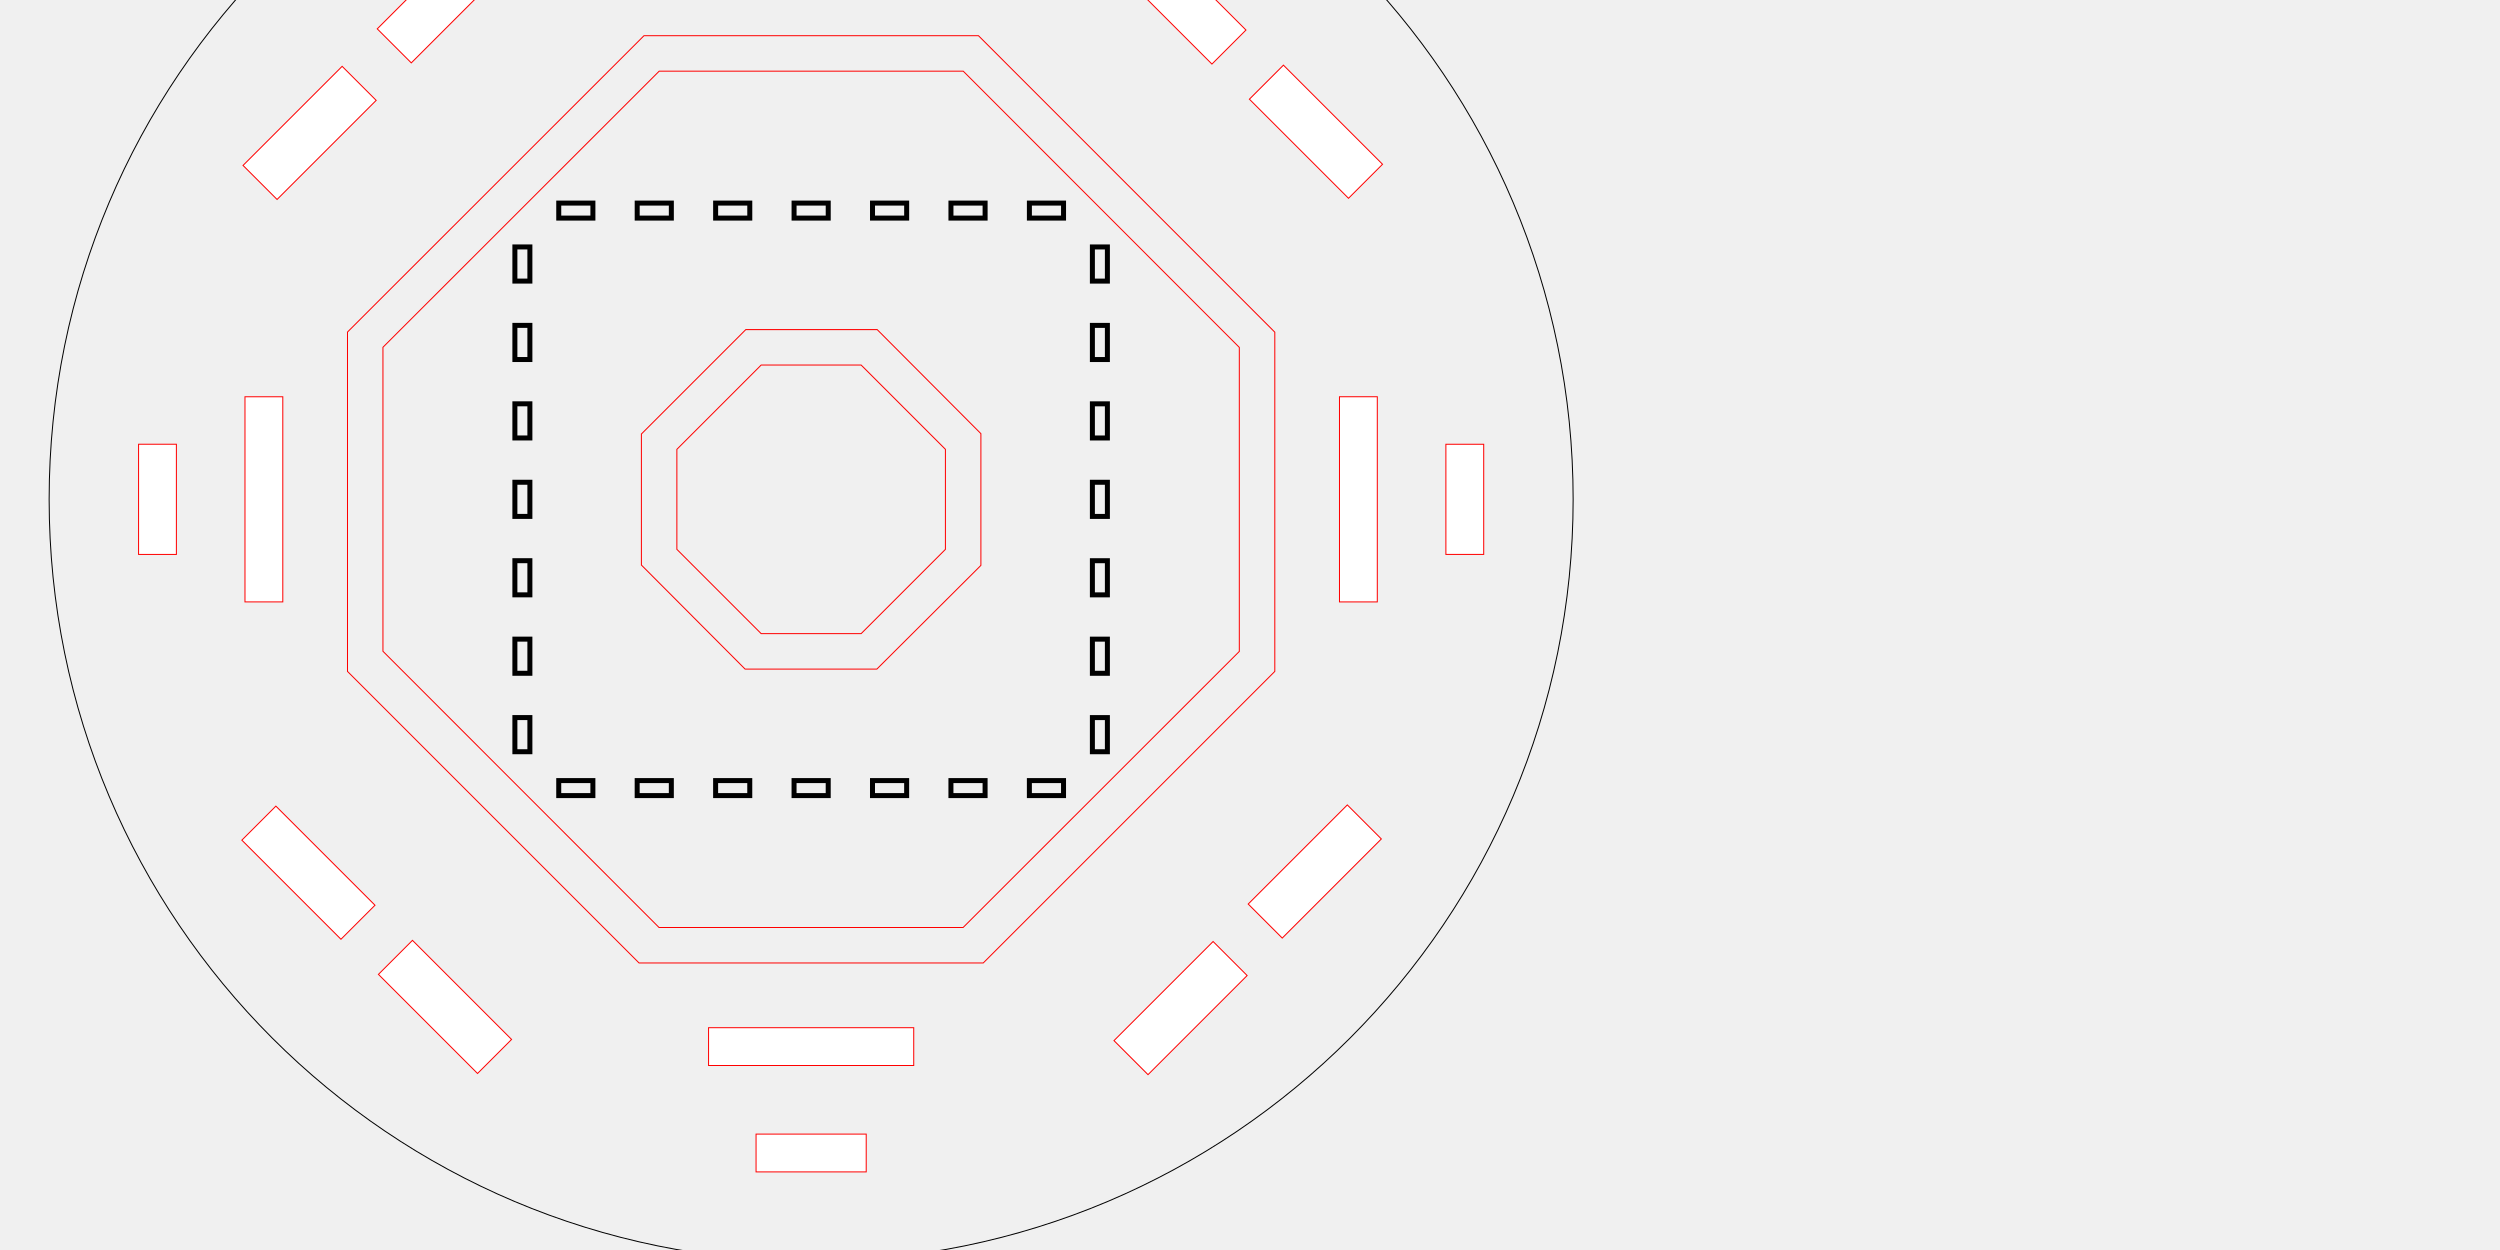
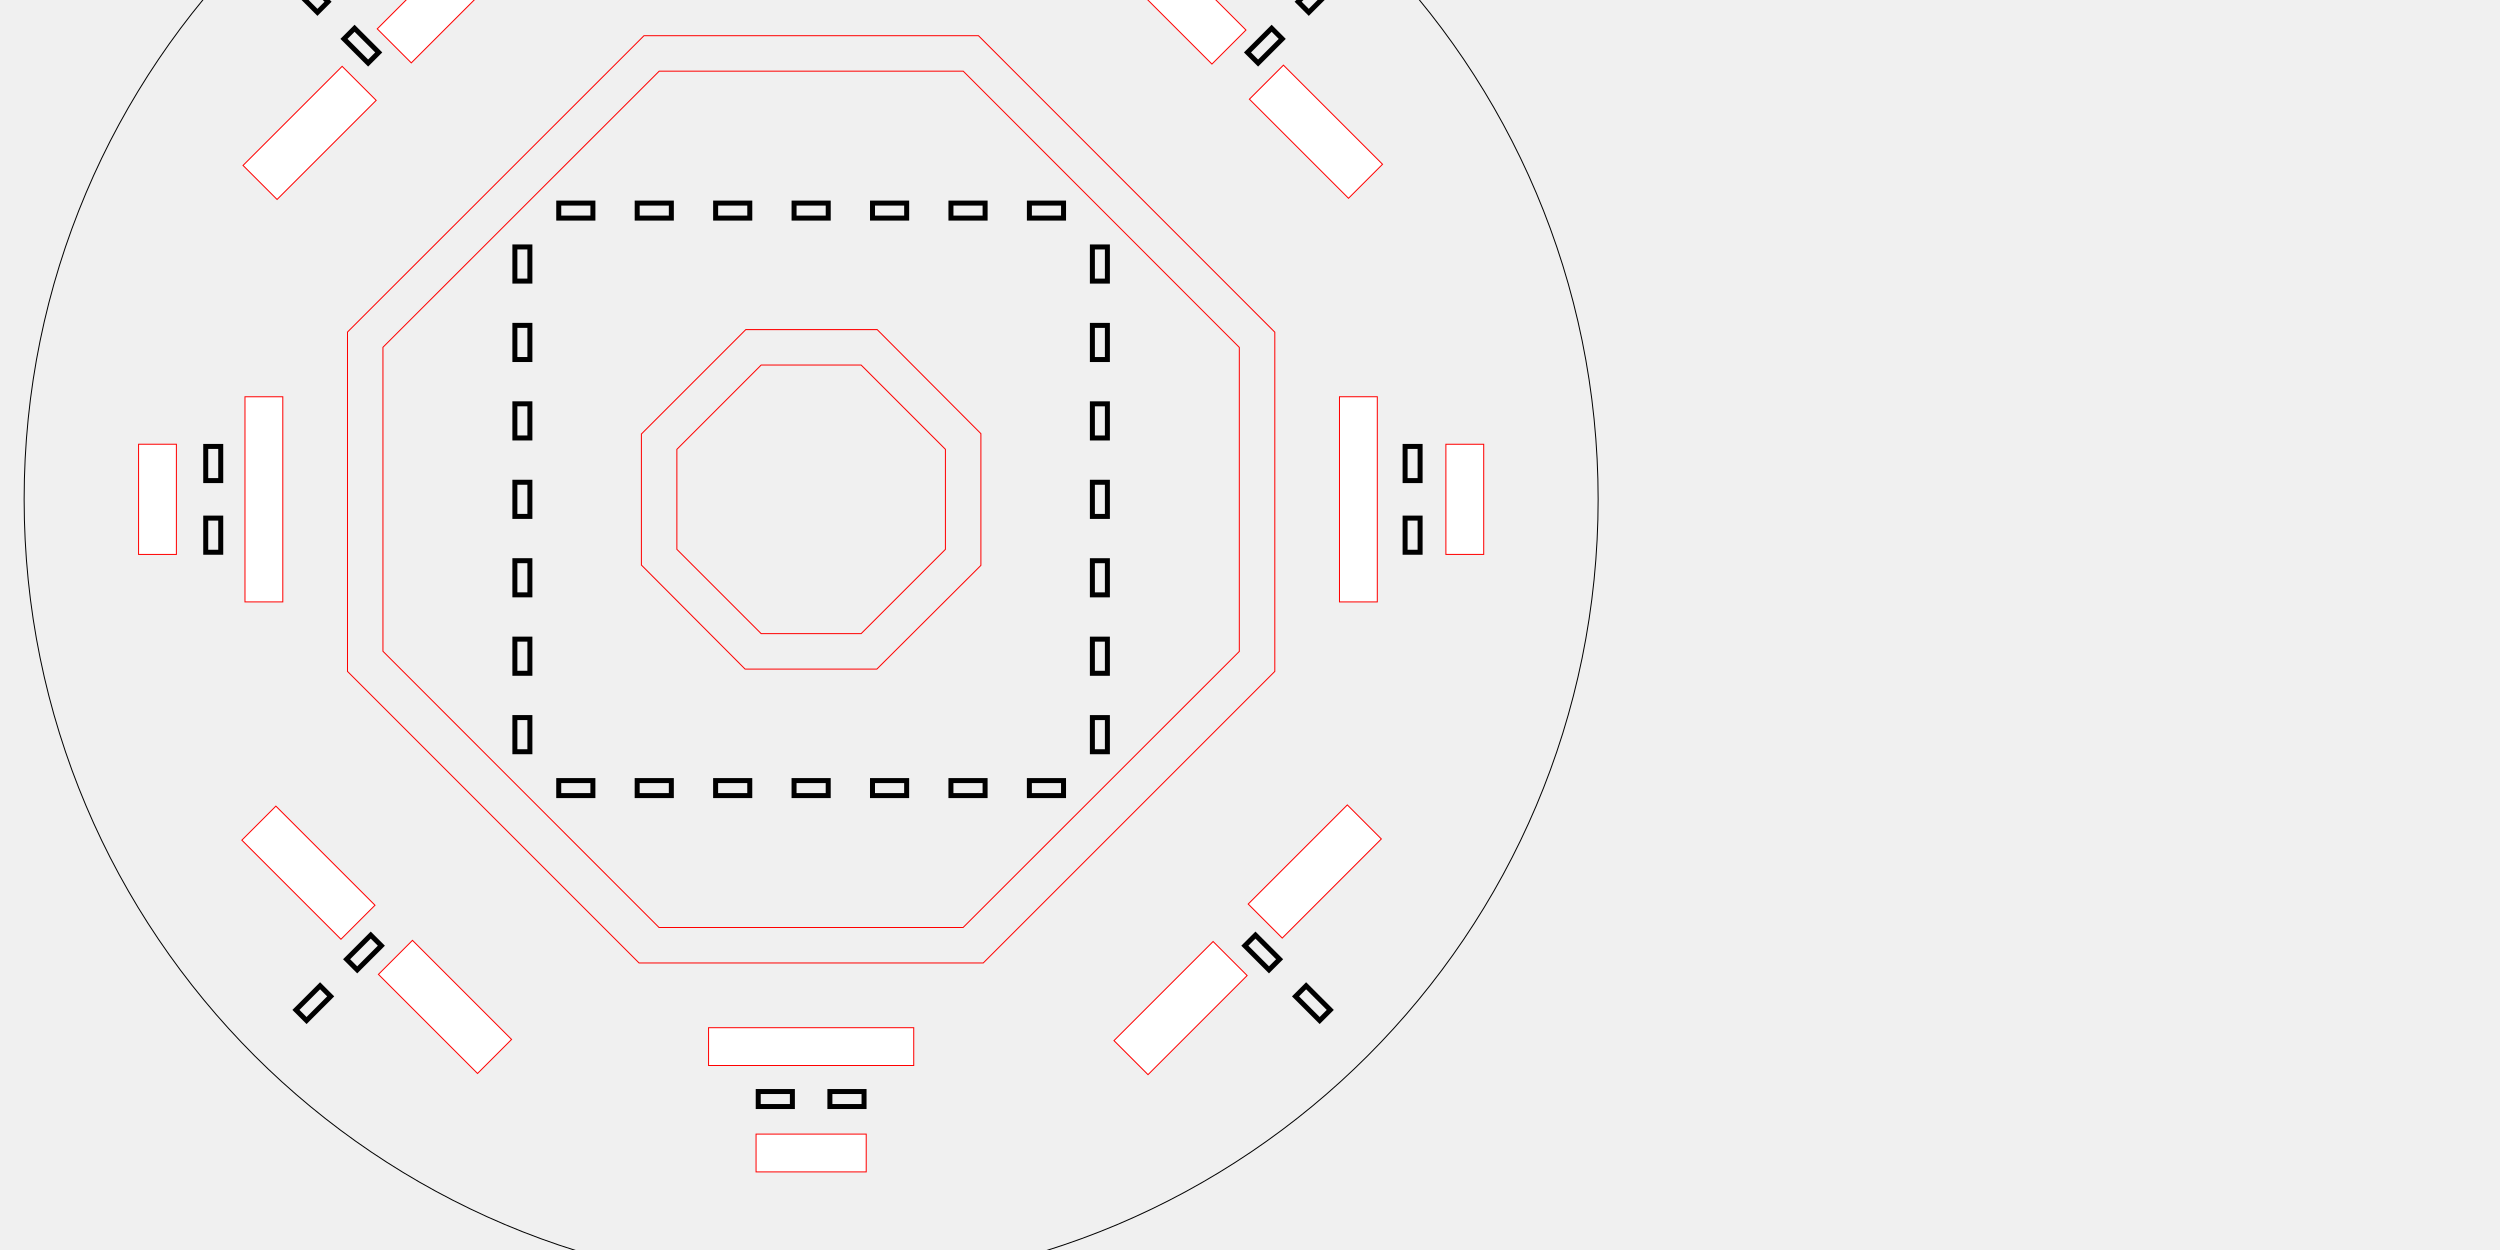
<svg xmlns="http://www.w3.org/2000/svg" width="500mm" height="250mm" viewBox="0 0 500 250" version="1.1" id="svg91">
  <defs id="defs85" />
  <g id="layer1" transform="translate(0,-47)">
-     <g id="g81">
-       <circle r="152.4" cy="146.868" cx="162.227" id="path93" style="color:#000000;clip-rule:nonzero;display:inline;overflow:visible;visibility:visible;opacity:1;isolation:auto;mix-blend-mode:normal;color-interpolation:sRGB;color-interpolation-filters:linearRGB;solid-color:#000000;solid-opacity:1;fill:none;fill-opacity:1;fill-rule:nonzero;stroke:#000000;stroke-width:0.2;stroke-miterlimit:4;stroke-dasharray:none;stroke-opacity:1;color-rendering:auto;image-rendering:auto;shape-rendering:auto;text-rendering:auto;enable-background:accumulate" />
-       <g transform="matrix(0,-2.872749,2.872749,0,-100.5185,1038.103)" style="stroke:#ff0000;stroke-width:0.348" id="g1038">
-         <path style="fill:none;stroke:#ff0000;stroke-width:0.07;stroke-miterlimit:4;stroke-dasharray:none" d="M 288.108,113.592 277.959,103.442 V 91.462 79.481 l 10.149,-10.149 10.149,-10.149 h 11.814 11.814 l 10.317,10.321 10.316,10.321 v 11.642 11.642 l -10.321,10.316 -10.321,10.317 h -11.809 -11.809 z m 42.324,-1.931 9.616,-9.611 V 91.466 80.883 l -9.611,-9.616 -9.611,-9.616 h -10.583 -10.583 l -9.616,9.611 -9.616,9.611 v 10.583 10.583 l 9.611,9.616 9.611,9.616 h 10.583 10.583 z m -28.403,-12.003 -3.61,-3.622 v -4.586 -4.586 l 3.622,-3.61 3.622,-3.61 h 4.562 4.562 l 3.634,3.634 3.634,3.634 v 4.574 4.574 l -3.622,3.61 -3.622,3.61 h -4.586 -4.586 z m 14.624,-1.781 2.933,-2.933 v -3.482 -3.482 l -2.933,-2.933 -2.933,-2.933 h -3.482 -3.482 l -2.933,2.933 -2.933,2.933 v 3.482 3.482 l 2.933,2.933 2.933,2.933 h 3.482 3.482 z" id="path109" />
-         <g style="stroke:#ff0000;stroke-width:0.348" id="g121" transform="translate(0.1974322)">
-           <rect style="color:#000000;clip-rule:nonzero;display:inline;overflow:visible;visibility:visible;opacity:1;isolation:auto;mix-blend-mode:normal;color-interpolation:sRGB;color-interpolation-filters:linearRGB;solid-color:#000000;solid-opacity:1;fill:#ffffff;fill-opacity:1;fill-rule:nonzero;stroke:#ff0000;stroke-width:0.07;stroke-miterlimit:4;stroke-dasharray:none;stroke-opacity:1;color-rendering:auto;image-rendering:auto;shape-rendering:auto;text-rendering:auto;enable-background:accumulate" id="rect113" width="2.633" height="14.284" x="346.824" y="84.32" />
-           <rect y="87.627" x="354.232" height="7.669" width="2.633" id="rect115" style="color:#000000;clip-rule:nonzero;display:inline;overflow:visible;visibility:visible;opacity:1;isolation:auto;mix-blend-mode:normal;color-interpolation:sRGB;color-interpolation-filters:linearRGB;solid-color:#000000;solid-opacity:1;fill:#ffffff;fill-opacity:1;fill-rule:nonzero;stroke:#ff0000;stroke-width:0.07;stroke-miterlimit:4;stroke-dasharray:none;stroke-opacity:1;color-rendering:auto;image-rendering:auto;shape-rendering:auto;text-rendering:auto;enable-background:accumulate" />
-         </g>
-         <g style="stroke:#ff0000;stroke-width:0.348" id="g127" transform="matrix(-1,0,0,1,620.2785,0)">
-           <rect y="84.32" x="346.824" height="14.284" width="2.633" id="rect123" style="color:#000000;clip-rule:nonzero;display:inline;overflow:visible;visibility:visible;opacity:1;isolation:auto;mix-blend-mode:normal;color-interpolation:sRGB;color-interpolation-filters:linearRGB;solid-color:#000000;solid-opacity:1;fill:#ffffff;fill-opacity:1;fill-rule:nonzero;stroke:#ff0000;stroke-width:0.07;stroke-miterlimit:4;stroke-dasharray:none;stroke-opacity:1;color-rendering:auto;image-rendering:auto;shape-rendering:auto;text-rendering:auto;enable-background:accumulate" />
-           <rect style="color:#000000;clip-rule:nonzero;display:inline;overflow:visible;visibility:visible;opacity:1;isolation:auto;mix-blend-mode:normal;color-interpolation:sRGB;color-interpolation-filters:linearRGB;solid-color:#000000;solid-opacity:1;fill:#ffffff;fill-opacity:1;fill-rule:nonzero;stroke:#ff0000;stroke-width:0.07;stroke-miterlimit:4;stroke-dasharray:none;stroke-opacity:1;color-rendering:auto;image-rendering:auto;shape-rendering:auto;text-rendering:auto;enable-background:accumulate" id="rect125" width="2.633" height="7.669" x="354.232" y="87.627" />
-         </g>
-         <g style="stroke:#ff0000;stroke-width:0.348" transform="matrix(0,1,1,0,218.7765,-218.5795)" id="g133">
-           <rect style="color:#000000;clip-rule:nonzero;display:inline;overflow:visible;visibility:visible;opacity:1;isolation:auto;mix-blend-mode:normal;color-interpolation:sRGB;color-interpolation-filters:linearRGB;solid-color:#000000;solid-opacity:1;fill:#ffffff;fill-opacity:1;fill-rule:nonzero;stroke:#ff0000;stroke-width:0.07;stroke-miterlimit:4;stroke-dasharray:none;stroke-opacity:1;color-rendering:auto;image-rendering:auto;shape-rendering:auto;text-rendering:auto;enable-background:accumulate" id="rect129" width="2.633" height="14.284" x="346.824" y="84.32" />
-           <rect y="87.627" x="354.232" height="7.669" width="2.633" id="rect131" style="color:#000000;clip-rule:nonzero;display:inline;overflow:visible;visibility:visible;opacity:1;isolation:auto;mix-blend-mode:normal;color-interpolation:sRGB;color-interpolation-filters:linearRGB;solid-color:#000000;solid-opacity:1;fill:#ffffff;fill-opacity:1;fill-rule:nonzero;stroke:#ff0000;stroke-width:0.07;stroke-miterlimit:4;stroke-dasharray:none;stroke-opacity:1;color-rendering:auto;image-rendering:auto;shape-rendering:auto;text-rendering:auto;enable-background:accumulate" />
-         </g>
-         <g style="stroke:#ff0000;stroke-width:0.348" id="g139" transform="rotate(-90,310.1395,91.36303)">
-           <rect y="84.32" x="346.824" height="14.284" width="2.633" id="rect135" style="color:#000000;clip-rule:nonzero;display:inline;overflow:visible;visibility:visible;opacity:1;isolation:auto;mix-blend-mode:normal;color-interpolation:sRGB;color-interpolation-filters:linearRGB;solid-color:#000000;solid-opacity:1;fill:#ffffff;fill-opacity:1;fill-rule:nonzero;stroke:#ff0000;stroke-width:0.07;stroke-miterlimit:4;stroke-dasharray:none;stroke-opacity:1;color-rendering:auto;image-rendering:auto;shape-rendering:auto;text-rendering:auto;enable-background:accumulate" />
-           <rect style="color:#000000;clip-rule:nonzero;display:inline;overflow:visible;visibility:visible;opacity:1;isolation:auto;mix-blend-mode:normal;color-interpolation:sRGB;color-interpolation-filters:linearRGB;solid-color:#000000;solid-opacity:1;fill:#ffffff;fill-opacity:1;fill-rule:nonzero;stroke:#ff0000;stroke-width:0.07;stroke-miterlimit:4;stroke-dasharray:none;stroke-opacity:1;color-rendering:auto;image-rendering:auto;shape-rendering:auto;text-rendering:auto;enable-background:accumulate" id="rect137" width="2.633" height="7.669" x="354.232" y="87.627" />
-         </g>
-         <g style="stroke:#ff0000;stroke-width:0.348" id="g174">
-           <rect transform="rotate(-135)" y="156.188" x="-242.592" height="9.758" width="3.351" id="rect143" style="color:#000000;clip-rule:nonzero;display:inline;overflow:visible;visibility:visible;opacity:1;isolation:auto;mix-blend-mode:normal;color-interpolation:sRGB;color-interpolation-filters:linearRGB;solid-color:#000000;solid-opacity:1;fill:#ffffff;fill-opacity:1;fill-rule:nonzero;stroke:#ff0000;stroke-width:0.07;stroke-miterlimit:4;stroke-dasharray:none;stroke-opacity:1;color-rendering:auto;image-rendering:auto;shape-rendering:auto;text-rendering:auto;enable-background:accumulate" />
-           <rect style="color:#000000;clip-rule:nonzero;display:inline;overflow:visible;visibility:visible;opacity:1;isolation:auto;mix-blend-mode:normal;color-interpolation:sRGB;color-interpolation-filters:linearRGB;solid-color:#000000;solid-opacity:1;fill:#ffffff;fill-opacity:1;fill-rule:nonzero;stroke:#ff0000;stroke-width:0.07;stroke-miterlimit:4;stroke-dasharray:none;stroke-opacity:1;color-rendering:auto;image-rendering:auto;shape-rendering:auto;text-rendering:auto;enable-background:accumulate" id="rect149" width="3.351" height="9.758" x="-242.708" y="142.857" transform="rotate(-135)" />
-         </g>
-         <g style="stroke:#ff0000;stroke-width:0.348" id="g170" transform="translate(1.1463943e-5,-0.2940205)">
-           <rect style="color:#000000;clip-rule:nonzero;display:inline;overflow:visible;visibility:visible;opacity:1;isolation:auto;mix-blend-mode:normal;color-interpolation:sRGB;color-interpolation-filters:linearRGB;solid-color:#000000;solid-opacity:1;fill:#ffffff;fill-opacity:1;fill-rule:nonzero;stroke:#ff0000;stroke-width:0.07;stroke-miterlimit:4;stroke-dasharray:none;stroke-opacity:1;color-rendering:auto;image-rendering:auto;shape-rendering:auto;text-rendering:auto;enable-background:accumulate" id="rect151" width="3.351" height="9.758" x="-328.761" y="156.188" transform="rotate(-135)" />
-           <rect transform="rotate(-135)" y="142.857" x="-328.877" height="9.758" width="3.351" id="rect153" style="color:#000000;clip-rule:nonzero;display:inline;overflow:visible;visibility:visible;opacity:1;isolation:auto;mix-blend-mode:normal;color-interpolation:sRGB;color-interpolation-filters:linearRGB;solid-color:#000000;solid-opacity:1;fill:#ffffff;fill-opacity:1;fill-rule:nonzero;stroke:#ff0000;stroke-width:0.07;stroke-miterlimit:4;stroke-dasharray:none;stroke-opacity:1;color-rendering:auto;image-rendering:auto;shape-rendering:auto;text-rendering:auto;enable-background:accumulate" />
-         </g>
-         <g style="stroke:#ff0000;stroke-width:0.348" id="g165" transform="translate(0,0.2073234)">
-           <rect transform="rotate(-45)" y="285.699" x="196.015" height="9.758" width="3.351" id="rect155" style="color:#000000;clip-rule:nonzero;display:inline;overflow:visible;visibility:visible;opacity:1;isolation:auto;mix-blend-mode:normal;color-interpolation:sRGB;color-interpolation-filters:linearRGB;solid-color:#000000;solid-opacity:1;fill:#ffffff;fill-opacity:1;fill-rule:nonzero;stroke:#ff0000;stroke-width:0.07;stroke-miterlimit:4;stroke-dasharray:none;stroke-opacity:1;color-rendering:auto;image-rendering:auto;shape-rendering:auto;text-rendering:auto;enable-background:accumulate" />
-           <rect style="color:#000000;clip-rule:nonzero;display:inline;overflow:visible;visibility:visible;opacity:1;isolation:auto;mix-blend-mode:normal;color-interpolation:sRGB;color-interpolation-filters:linearRGB;solid-color:#000000;solid-opacity:1;fill:#ffffff;fill-opacity:1;fill-rule:nonzero;stroke:#ff0000;stroke-width:0.07;stroke-miterlimit:4;stroke-dasharray:none;stroke-opacity:1;color-rendering:auto;image-rendering:auto;shape-rendering:auto;text-rendering:auto;enable-background:accumulate" id="rect157" width="3.351" height="9.758" x="195.899" y="272.368" transform="rotate(-45)" />
-         </g>
-         <g style="stroke:#ff0000;stroke-width:0.348" id="g178" transform="translate(-0.07442999)">
-           <rect style="color:#000000;clip-rule:nonzero;display:inline;overflow:visible;visibility:visible;opacity:1;isolation:auto;mix-blend-mode:normal;color-interpolation:sRGB;color-interpolation-filters:linearRGB;solid-color:#000000;solid-opacity:1;fill:#ffffff;fill-opacity:1;fill-rule:nonzero;stroke:#ff0000;stroke-width:0.07;stroke-miterlimit:4;stroke-dasharray:none;stroke-opacity:1;color-rendering:auto;image-rendering:auto;shape-rendering:auto;text-rendering:auto;enable-background:accumulate" id="rect159" width="3.351" height="9.758" x="109.961" y="285.69" transform="rotate(-45)" />
-           <rect transform="rotate(-45)" y="272.359" x="109.845" height="9.758" width="3.351" id="rect161" style="color:#000000;clip-rule:nonzero;display:inline;overflow:visible;visibility:visible;opacity:1;isolation:auto;mix-blend-mode:normal;color-interpolation:sRGB;color-interpolation-filters:linearRGB;solid-color:#000000;solid-opacity:1;fill:#ffffff;fill-opacity:1;fill-rule:nonzero;stroke:#ff0000;stroke-width:0.07;stroke-miterlimit:4;stroke-dasharray:none;stroke-opacity:1;color-rendering:auto;image-rendering:auto;shape-rendering:auto;text-rendering:auto;enable-background:accumulate" />
-         </g>
+     <g id="g1038" style="stroke:#ff0000;stroke-width:0.348" transform="matrix(0,-2.872749,2.872749,0,-100.5185,1038.103)">
+       <path id="path109" d="M 288.108,113.592 277.959,103.442 V 91.462 79.481 l 10.149,-10.149 10.149,-10.149 h 11.814 11.814 l 10.317,10.321 10.316,10.321 v 11.642 11.642 l -10.321,10.316 -10.321,10.317 h -11.809 -11.809 z m 42.324,-1.931 9.616,-9.611 V 91.466 80.883 l -9.611,-9.616 -9.611,-9.616 h -10.583 -10.583 l -9.616,9.611 -9.616,9.611 v 10.583 10.583 l 9.611,9.616 9.611,9.616 h 10.583 10.583 z m -28.403,-12.003 -3.61,-3.622 v -4.586 -4.586 l 3.622,-3.61 3.622,-3.61 h 4.562 4.562 l 3.634,3.634 3.634,3.634 v 4.574 4.574 l -3.622,3.61 -3.622,3.61 h -4.586 -4.586 z m 14.624,-1.781 2.933,-2.933 v -3.482 -3.482 l -2.933,-2.933 -2.933,-2.933 h -3.482 -3.482 l -2.933,2.933 -2.933,2.933 v 3.482 3.482 l 2.933,2.933 2.933,2.933 h 3.482 3.482 z" style="fill:none;stroke:#ff0000;stroke-width:0.07;stroke-miterlimit:4;stroke-dasharray:none" />
+       <g transform="translate(0.1974322)" id="g121" style="stroke:#ff0000;stroke-width:0.348">
+         <rect y="84.32" x="346.824" height="14.284" width="2.633" id="rect113" style="color:#000000;clip-rule:nonzero;display:inline;overflow:visible;visibility:visible;opacity:1;isolation:auto;mix-blend-mode:normal;color-interpolation:sRGB;color-interpolation-filters:linearRGB;solid-color:#000000;solid-opacity:1;fill:#ffffff;fill-opacity:1;fill-rule:nonzero;stroke:#ff0000;stroke-width:0.07;stroke-miterlimit:4;stroke-dasharray:none;stroke-opacity:1;color-rendering:auto;image-rendering:auto;shape-rendering:auto;text-rendering:auto;enable-background:accumulate" />
+         <rect style="color:#000000;clip-rule:nonzero;display:inline;overflow:visible;visibility:visible;opacity:1;isolation:auto;mix-blend-mode:normal;color-interpolation:sRGB;color-interpolation-filters:linearRGB;solid-color:#000000;solid-opacity:1;fill:#ffffff;fill-opacity:1;fill-rule:nonzero;stroke:#ff0000;stroke-width:0.07;stroke-miterlimit:4;stroke-dasharray:none;stroke-opacity:1;color-rendering:auto;image-rendering:auto;shape-rendering:auto;text-rendering:auto;enable-background:accumulate" id="rect115" width="2.633" height="7.669" x="354.232" y="87.627" />
      </g>
-       <g transform="translate(291.4953,5.594018)" id="g213">
-         <path d="m -188.518,191.751 h 3 v -6.83 h -3 z m 0,-15.688 h 3 v -6.83 h -3 z m 0,-15.688 h 3 v -6.83 h -3 z m 0,-15.688 h 3 v -6.83 h -3 z m 0,-15.688 h 3 v -6.83 h -3 z m 0,-15.688 h 3 v -6.83 h -3 z m 0,-15.688 h 3 v -6.83 h -3 z" style="fill:none;stroke:#000000;stroke-width:1" id="path96" />
-         <path d="m -179.745,82.024 v 3 h 6.83 v -3 z m 15.688,0 v 3 h 6.83 v -3 z m 15.688,0 v 3 h 6.83 v -3 z m 15.688,0 v 3 h 6.83 v -3 z m 15.688,0 v 3 h 6.83 v -3 z m 15.688,0 v 3 h 6.83 v -3 z m 15.688,0 v 3 h 6.83 v -3 z" style="fill:none;stroke:#000000;stroke-width:1" id="path98" />
-         <path d="m -70.018,90.796 h -3 v 6.83 h 3 z m 0,15.688 h -3 v 6.83 h 3 z m 0,15.688 h -3 v 6.83 h 3 z m 0,15.688 h -3 v 6.83 h 3 z m 0,15.688 h -3 v 6.83 h 3 z m 0,15.688 h -3 v 6.83 h 3 z m 0,15.688 h -3 v 6.83 h 3 z" style="fill:none;stroke:#000000;stroke-width:1" id="path100" />
-         <path d="m -78.79,200.524 v -3 h -6.83 v 3 z m -15.688,0 v -3 h -6.83 v 3 z m -15.688,0 v -3 h -6.83 v 3 z m -15.688,0 v -3 h -6.83 v 3 z m -15.688,0 v -3 h -6.83 v 3 z m -15.688,0 v -3 h -6.83 v 3 z m -15.688,0 v -3 h -6.83 v 3 z" style="fill:none;stroke:#000000;stroke-width:1" id="path102" />
+       <g transform="matrix(-1,0,0,1,620.2785,0)" id="g127" style="stroke:#ff0000;stroke-width:0.348">
+         <rect style="color:#000000;clip-rule:nonzero;display:inline;overflow:visible;visibility:visible;opacity:1;isolation:auto;mix-blend-mode:normal;color-interpolation:sRGB;color-interpolation-filters:linearRGB;solid-color:#000000;solid-opacity:1;fill:#ffffff;fill-opacity:1;fill-rule:nonzero;stroke:#ff0000;stroke-width:0.07;stroke-miterlimit:4;stroke-dasharray:none;stroke-opacity:1;color-rendering:auto;image-rendering:auto;shape-rendering:auto;text-rendering:auto;enable-background:accumulate" id="rect123" width="2.633" height="14.284" x="346.824" y="84.32" />
+         <rect y="87.627" x="354.232" height="7.669" width="2.633" id="rect125" style="color:#000000;clip-rule:nonzero;display:inline;overflow:visible;visibility:visible;opacity:1;isolation:auto;mix-blend-mode:normal;color-interpolation:sRGB;color-interpolation-filters:linearRGB;solid-color:#000000;solid-opacity:1;fill:#ffffff;fill-opacity:1;fill-rule:nonzero;stroke:#ff0000;stroke-width:0.07;stroke-miterlimit:4;stroke-dasharray:none;stroke-opacity:1;color-rendering:auto;image-rendering:auto;shape-rendering:auto;text-rendering:auto;enable-background:accumulate" />
+       </g>
+       <g id="g133" transform="matrix(0,1,1,0,218.7765,-218.5795)" style="stroke:#ff0000;stroke-width:0.348">
+         <rect y="84.32" x="346.824" height="14.284" width="2.633" id="rect129" style="color:#000000;clip-rule:nonzero;display:inline;overflow:visible;visibility:visible;opacity:1;isolation:auto;mix-blend-mode:normal;color-interpolation:sRGB;color-interpolation-filters:linearRGB;solid-color:#000000;solid-opacity:1;fill:#ffffff;fill-opacity:1;fill-rule:nonzero;stroke:#ff0000;stroke-width:0.07;stroke-miterlimit:4;stroke-dasharray:none;stroke-opacity:1;color-rendering:auto;image-rendering:auto;shape-rendering:auto;text-rendering:auto;enable-background:accumulate" />
+         <rect style="color:#000000;clip-rule:nonzero;display:inline;overflow:visible;visibility:visible;opacity:1;isolation:auto;mix-blend-mode:normal;color-interpolation:sRGB;color-interpolation-filters:linearRGB;solid-color:#000000;solid-opacity:1;fill:#ffffff;fill-opacity:1;fill-rule:nonzero;stroke:#ff0000;stroke-width:0.07;stroke-miterlimit:4;stroke-dasharray:none;stroke-opacity:1;color-rendering:auto;image-rendering:auto;shape-rendering:auto;text-rendering:auto;enable-background:accumulate" id="rect131" width="2.633" height="7.669" x="354.232" y="87.627" />
+       </g>
+       <g transform="rotate(-90,310.1395,91.36303)" id="g139" style="stroke:#ff0000;stroke-width:0.348">
+         <rect style="color:#000000;clip-rule:nonzero;display:inline;overflow:visible;visibility:visible;opacity:1;isolation:auto;mix-blend-mode:normal;color-interpolation:sRGB;color-interpolation-filters:linearRGB;solid-color:#000000;solid-opacity:1;fill:#ffffff;fill-opacity:1;fill-rule:nonzero;stroke:#ff0000;stroke-width:0.07;stroke-miterlimit:4;stroke-dasharray:none;stroke-opacity:1;color-rendering:auto;image-rendering:auto;shape-rendering:auto;text-rendering:auto;enable-background:accumulate" id="rect135" width="2.633" height="14.284" x="346.824" y="84.32" />
+         <rect y="87.627" x="354.232" height="7.669" width="2.633" id="rect137" style="color:#000000;clip-rule:nonzero;display:inline;overflow:visible;visibility:visible;opacity:1;isolation:auto;mix-blend-mode:normal;color-interpolation:sRGB;color-interpolation-filters:linearRGB;solid-color:#000000;solid-opacity:1;fill:#ffffff;fill-opacity:1;fill-rule:nonzero;stroke:#ff0000;stroke-width:0.07;stroke-miterlimit:4;stroke-dasharray:none;stroke-opacity:1;color-rendering:auto;image-rendering:auto;shape-rendering:auto;text-rendering:auto;enable-background:accumulate" />
+       </g>
+       <g id="g174" style="stroke:#ff0000;stroke-width:0.348">
+         <rect style="color:#000000;clip-rule:nonzero;display:inline;overflow:visible;visibility:visible;opacity:1;isolation:auto;mix-blend-mode:normal;color-interpolation:sRGB;color-interpolation-filters:linearRGB;solid-color:#000000;solid-opacity:1;fill:#ffffff;fill-opacity:1;fill-rule:nonzero;stroke:#ff0000;stroke-width:0.07;stroke-miterlimit:4;stroke-dasharray:none;stroke-opacity:1;color-rendering:auto;image-rendering:auto;shape-rendering:auto;text-rendering:auto;enable-background:accumulate" id="rect143" width="3.351" height="9.758" x="-242.592" y="156.188" transform="rotate(-135)" />
+         <rect transform="rotate(-135)" y="142.857" x="-242.708" height="9.758" width="3.351" id="rect149" style="color:#000000;clip-rule:nonzero;display:inline;overflow:visible;visibility:visible;opacity:1;isolation:auto;mix-blend-mode:normal;color-interpolation:sRGB;color-interpolation-filters:linearRGB;solid-color:#000000;solid-opacity:1;fill:#ffffff;fill-opacity:1;fill-rule:nonzero;stroke:#ff0000;stroke-width:0.07;stroke-miterlimit:4;stroke-dasharray:none;stroke-opacity:1;color-rendering:auto;image-rendering:auto;shape-rendering:auto;text-rendering:auto;enable-background:accumulate" />
+       </g>
+       <g transform="translate(1.1463943e-5,-0.2940205)" id="g170" style="stroke:#ff0000;stroke-width:0.348">
+         <rect transform="rotate(-135)" y="156.188" x="-328.761" height="9.758" width="3.351" id="rect151" style="color:#000000;clip-rule:nonzero;display:inline;overflow:visible;visibility:visible;opacity:1;isolation:auto;mix-blend-mode:normal;color-interpolation:sRGB;color-interpolation-filters:linearRGB;solid-color:#000000;solid-opacity:1;fill:#ffffff;fill-opacity:1;fill-rule:nonzero;stroke:#ff0000;stroke-width:0.07;stroke-miterlimit:4;stroke-dasharray:none;stroke-opacity:1;color-rendering:auto;image-rendering:auto;shape-rendering:auto;text-rendering:auto;enable-background:accumulate" />
+         <rect style="color:#000000;clip-rule:nonzero;display:inline;overflow:visible;visibility:visible;opacity:1;isolation:auto;mix-blend-mode:normal;color-interpolation:sRGB;color-interpolation-filters:linearRGB;solid-color:#000000;solid-opacity:1;fill:#ffffff;fill-opacity:1;fill-rule:nonzero;stroke:#ff0000;stroke-width:0.07;stroke-miterlimit:4;stroke-dasharray:none;stroke-opacity:1;color-rendering:auto;image-rendering:auto;shape-rendering:auto;text-rendering:auto;enable-background:accumulate" id="rect153" width="3.351" height="9.758" x="-328.877" y="142.857" transform="rotate(-135)" />
+       </g>
+       <g transform="translate(0,0.2073234)" id="g165" style="stroke:#ff0000;stroke-width:0.348">
+         <rect style="color:#000000;clip-rule:nonzero;display:inline;overflow:visible;visibility:visible;opacity:1;isolation:auto;mix-blend-mode:normal;color-interpolation:sRGB;color-interpolation-filters:linearRGB;solid-color:#000000;solid-opacity:1;fill:#ffffff;fill-opacity:1;fill-rule:nonzero;stroke:#ff0000;stroke-width:0.07;stroke-miterlimit:4;stroke-dasharray:none;stroke-opacity:1;color-rendering:auto;image-rendering:auto;shape-rendering:auto;text-rendering:auto;enable-background:accumulate" id="rect155" width="3.351" height="9.758" x="196.015" y="285.699" transform="rotate(-45)" />
+         <rect transform="rotate(-45)" y="272.368" x="195.899" height="9.758" width="3.351" id="rect157" style="color:#000000;clip-rule:nonzero;display:inline;overflow:visible;visibility:visible;opacity:1;isolation:auto;mix-blend-mode:normal;color-interpolation:sRGB;color-interpolation-filters:linearRGB;solid-color:#000000;solid-opacity:1;fill:#ffffff;fill-opacity:1;fill-rule:nonzero;stroke:#ff0000;stroke-width:0.07;stroke-miterlimit:4;stroke-dasharray:none;stroke-opacity:1;color-rendering:auto;image-rendering:auto;shape-rendering:auto;text-rendering:auto;enable-background:accumulate" />
+       </g>
+       <g transform="translate(-0.07442999)" id="g178" style="stroke:#ff0000;stroke-width:0.348">
+         <rect transform="rotate(-45)" y="285.69" x="109.961" height="9.758" width="3.351" id="rect159" style="color:#000000;clip-rule:nonzero;display:inline;overflow:visible;visibility:visible;opacity:1;isolation:auto;mix-blend-mode:normal;color-interpolation:sRGB;color-interpolation-filters:linearRGB;solid-color:#000000;solid-opacity:1;fill:#ffffff;fill-opacity:1;fill-rule:nonzero;stroke:#ff0000;stroke-width:0.07;stroke-miterlimit:4;stroke-dasharray:none;stroke-opacity:1;color-rendering:auto;image-rendering:auto;shape-rendering:auto;text-rendering:auto;enable-background:accumulate" />
+         <rect style="color:#000000;clip-rule:nonzero;display:inline;overflow:visible;visibility:visible;opacity:1;isolation:auto;mix-blend-mode:normal;color-interpolation:sRGB;color-interpolation-filters:linearRGB;solid-color:#000000;solid-opacity:1;fill:#ffffff;fill-opacity:1;fill-rule:nonzero;stroke:#ff0000;stroke-width:0.07;stroke-miterlimit:4;stroke-dasharray:none;stroke-opacity:1;color-rendering:auto;image-rendering:auto;shape-rendering:auto;text-rendering:auto;enable-background:accumulate" id="rect161" width="3.351" height="9.758" x="109.845" y="272.359" transform="rotate(-45)" />
      </g>
    </g>
+     <circle style="color:#000000;clip-rule:nonzero;display:inline;overflow:visible;visibility:visible;opacity:1;isolation:auto;mix-blend-mode:normal;color-interpolation:sRGB;color-interpolation-filters:linearRGB;solid-color:#000000;solid-opacity:1;fill:none;fill-opacity:1;fill-rule:nonzero;stroke:#000000;stroke-width:0.2;stroke-miterlimit:4;stroke-dasharray:none;stroke-opacity:1;color-rendering:auto;image-rendering:auto;shape-rendering:auto;text-rendering:auto;enable-background:accumulate" id="path93" cx="162.227" cy="146.868" r="157.4" />
+     <g id="g213" transform="translate(291.4953,5.594018)">
+       <path id="path96" style="fill:none;stroke:#000000;stroke-width:1" d="m -188.518,191.751 h 3 v -6.83 h -3 z m 0,-15.688 h 3 v -6.83 h -3 z m 0,-15.688 h 3 v -6.83 h -3 z m 0,-15.688 h 3 v -6.83 h -3 z m 0,-15.688 h 3 v -6.83 h -3 z m 0,-15.688 h 3 v -6.83 h -3 z m 0,-15.688 h 3 v -6.83 h -3 z" />
+       <path id="path98" style="fill:none;stroke:#000000;stroke-width:1" d="m -179.745,82.024 v 3 h 6.83 v -3 z m 15.688,0 v 3 h 6.83 v -3 z m 15.688,0 v 3 h 6.83 v -3 z m 15.688,0 v 3 h 6.83 v -3 z m 15.688,0 v 3 h 6.83 v -3 z m 15.688,0 v 3 h 6.83 v -3 z m 15.688,0 v 3 h 6.83 v -3 z" />
+       <path id="path100" style="fill:none;stroke:#000000;stroke-width:1" d="m -70.018,90.796 h -3 v 6.83 h 3 z m 0,15.688 h -3 v 6.83 h 3 z m 0,15.688 h -3 v 6.83 h 3 z m 0,15.688 h -3 v 6.83 h 3 z m 0,15.688 h -3 v 6.83 h 3 z m 0,15.688 h -3 v 6.83 h 3 z m 0,15.688 h -3 v 6.83 h 3 z" />
+       <path id="path102" style="fill:none;stroke:#000000;stroke-width:1" d="m -78.79,200.524 v -3 h -6.83 v 3 z m -15.688,0 v -3 h -6.83 v 3 z m -15.688,0 v -3 h -6.83 v 3 z m -15.688,0 v -3 h -6.83 v 3 z m -15.688,0 v -3 h -6.83 v 3 z m -15.688,0 v -3 h -6.83 v 3 z m -15.688,0 v -3 h -6.83 v 3 z" />
+     </g>
+     <path id="path64" style="fill:none;stroke:#000000;stroke-width:1" d="m 172.809,268.306 v -3 h -6.83 v 3 z m -14.333,0 v -3 h -6.83 v 3 z" />
+     <path d="m 76.272,236.141 -2.121,-2.121 -4.83,4.83 2.121,2.121 z m -10.135,10.135 -2.121,-2.121 -4.83,4.83 2.121,2.121 z" style="fill:none;stroke:#000000;stroke-width:1" id="path139" />
+     <path id="path143" style="fill:none;stroke:#000000;stroke-width:1" d="m 248.968,236.141 2.121,-2.121 4.83,4.83 -2.121,2.121 z m 10.135,10.135 2.121,-2.121 4.83,4.83 -2.121,2.121 z" />
+     <path d="m 172.809,25.32 v 3 h -6.83 v -3 z m -14.333,0 v 3 h -6.83 v -3 z" style="fill:none;stroke:#000000;stroke-width:1" id="path248" />
+     <path id="path250" style="fill:none;stroke:#000000;stroke-width:1" d="m 75.743,57.486 -2.121,2.121 -4.83,-4.83 2.121,-2.121 z m -10.135,-10.135 -2.121,2.121 -4.83,-4.83 2.121,-2.121 z" />
+     <path d="m 249.497,57.486 2.121,2.121 4.83,-4.83 -2.121,-2.121 z m 10.135,-10.135 2.121,2.121 4.83,-4.83 -2.121,-2.121 z" style="fill:none;stroke:#000000;stroke-width:1" id="path252" />
+     <path id="path666" style="fill:none;stroke:#000000;stroke-width:1" d="m 284.02,157.45 h -3 v -6.83 h 3 z m 0,-14.333 h -3 v -6.83 h 3 z" />
+     <path d="m 44.146,157.45 h -3 v -6.83 h 3 z m 0,-14.333 h -3 v -6.83 h 3 z" style="fill:none;stroke:#000000;stroke-width:1" id="path668" />
  </g>
</svg>
